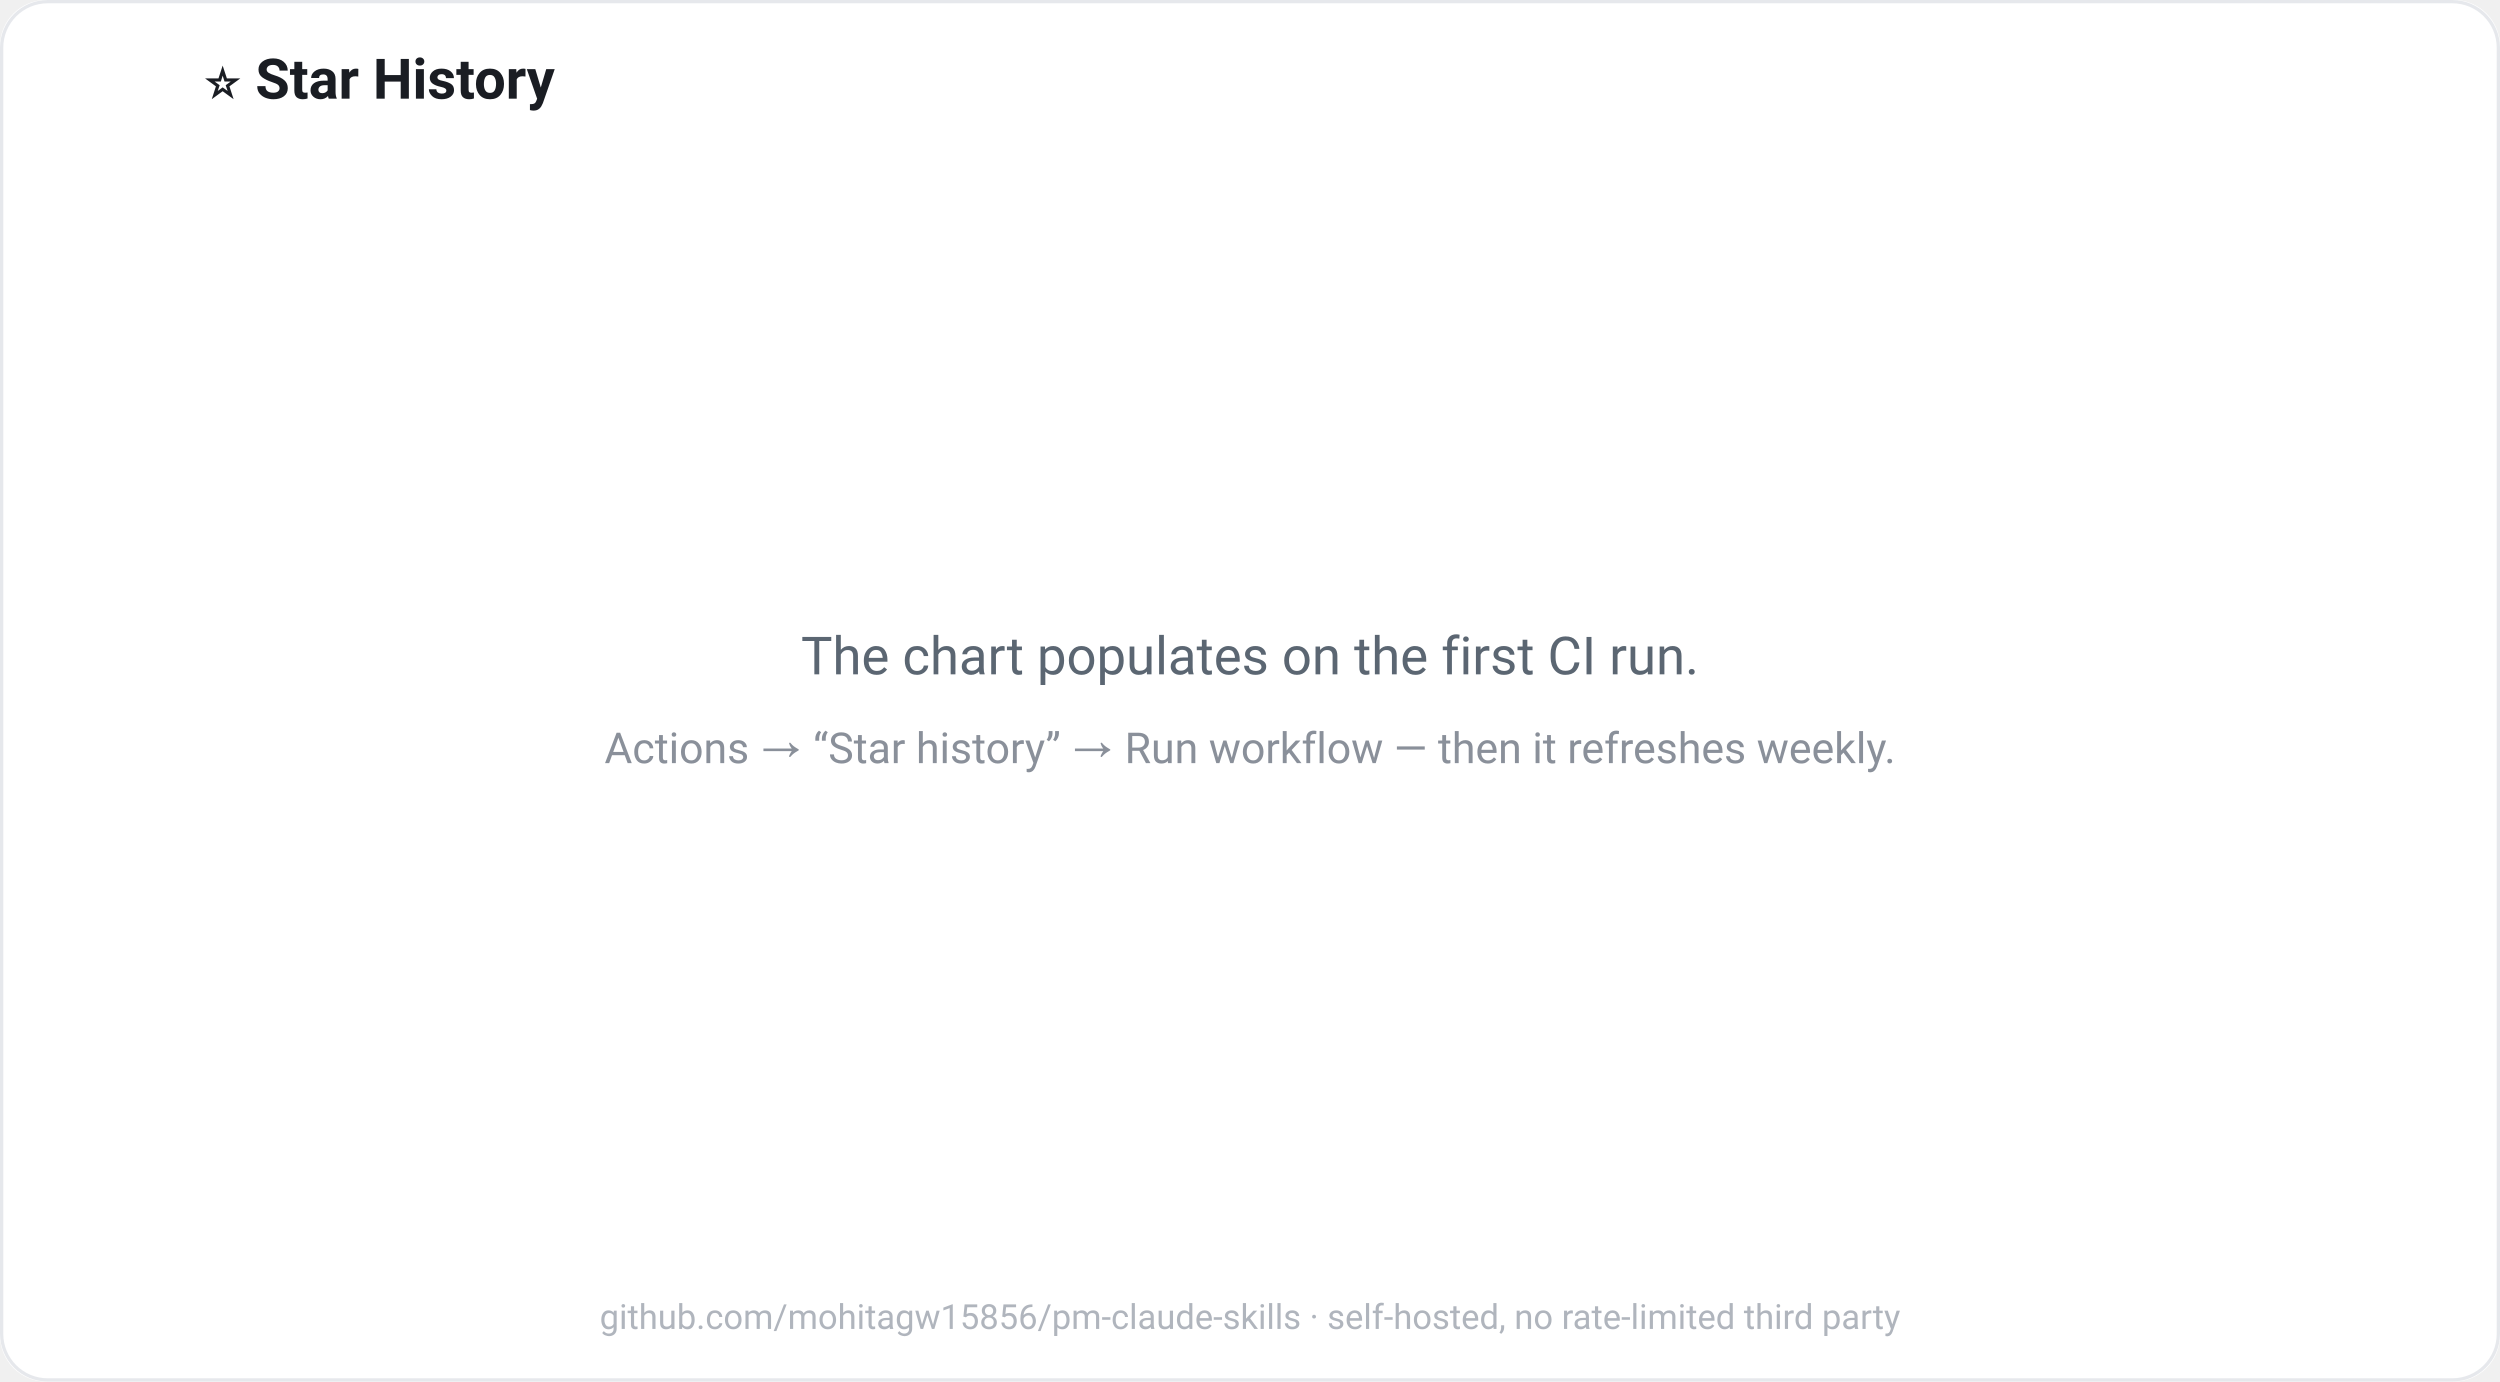
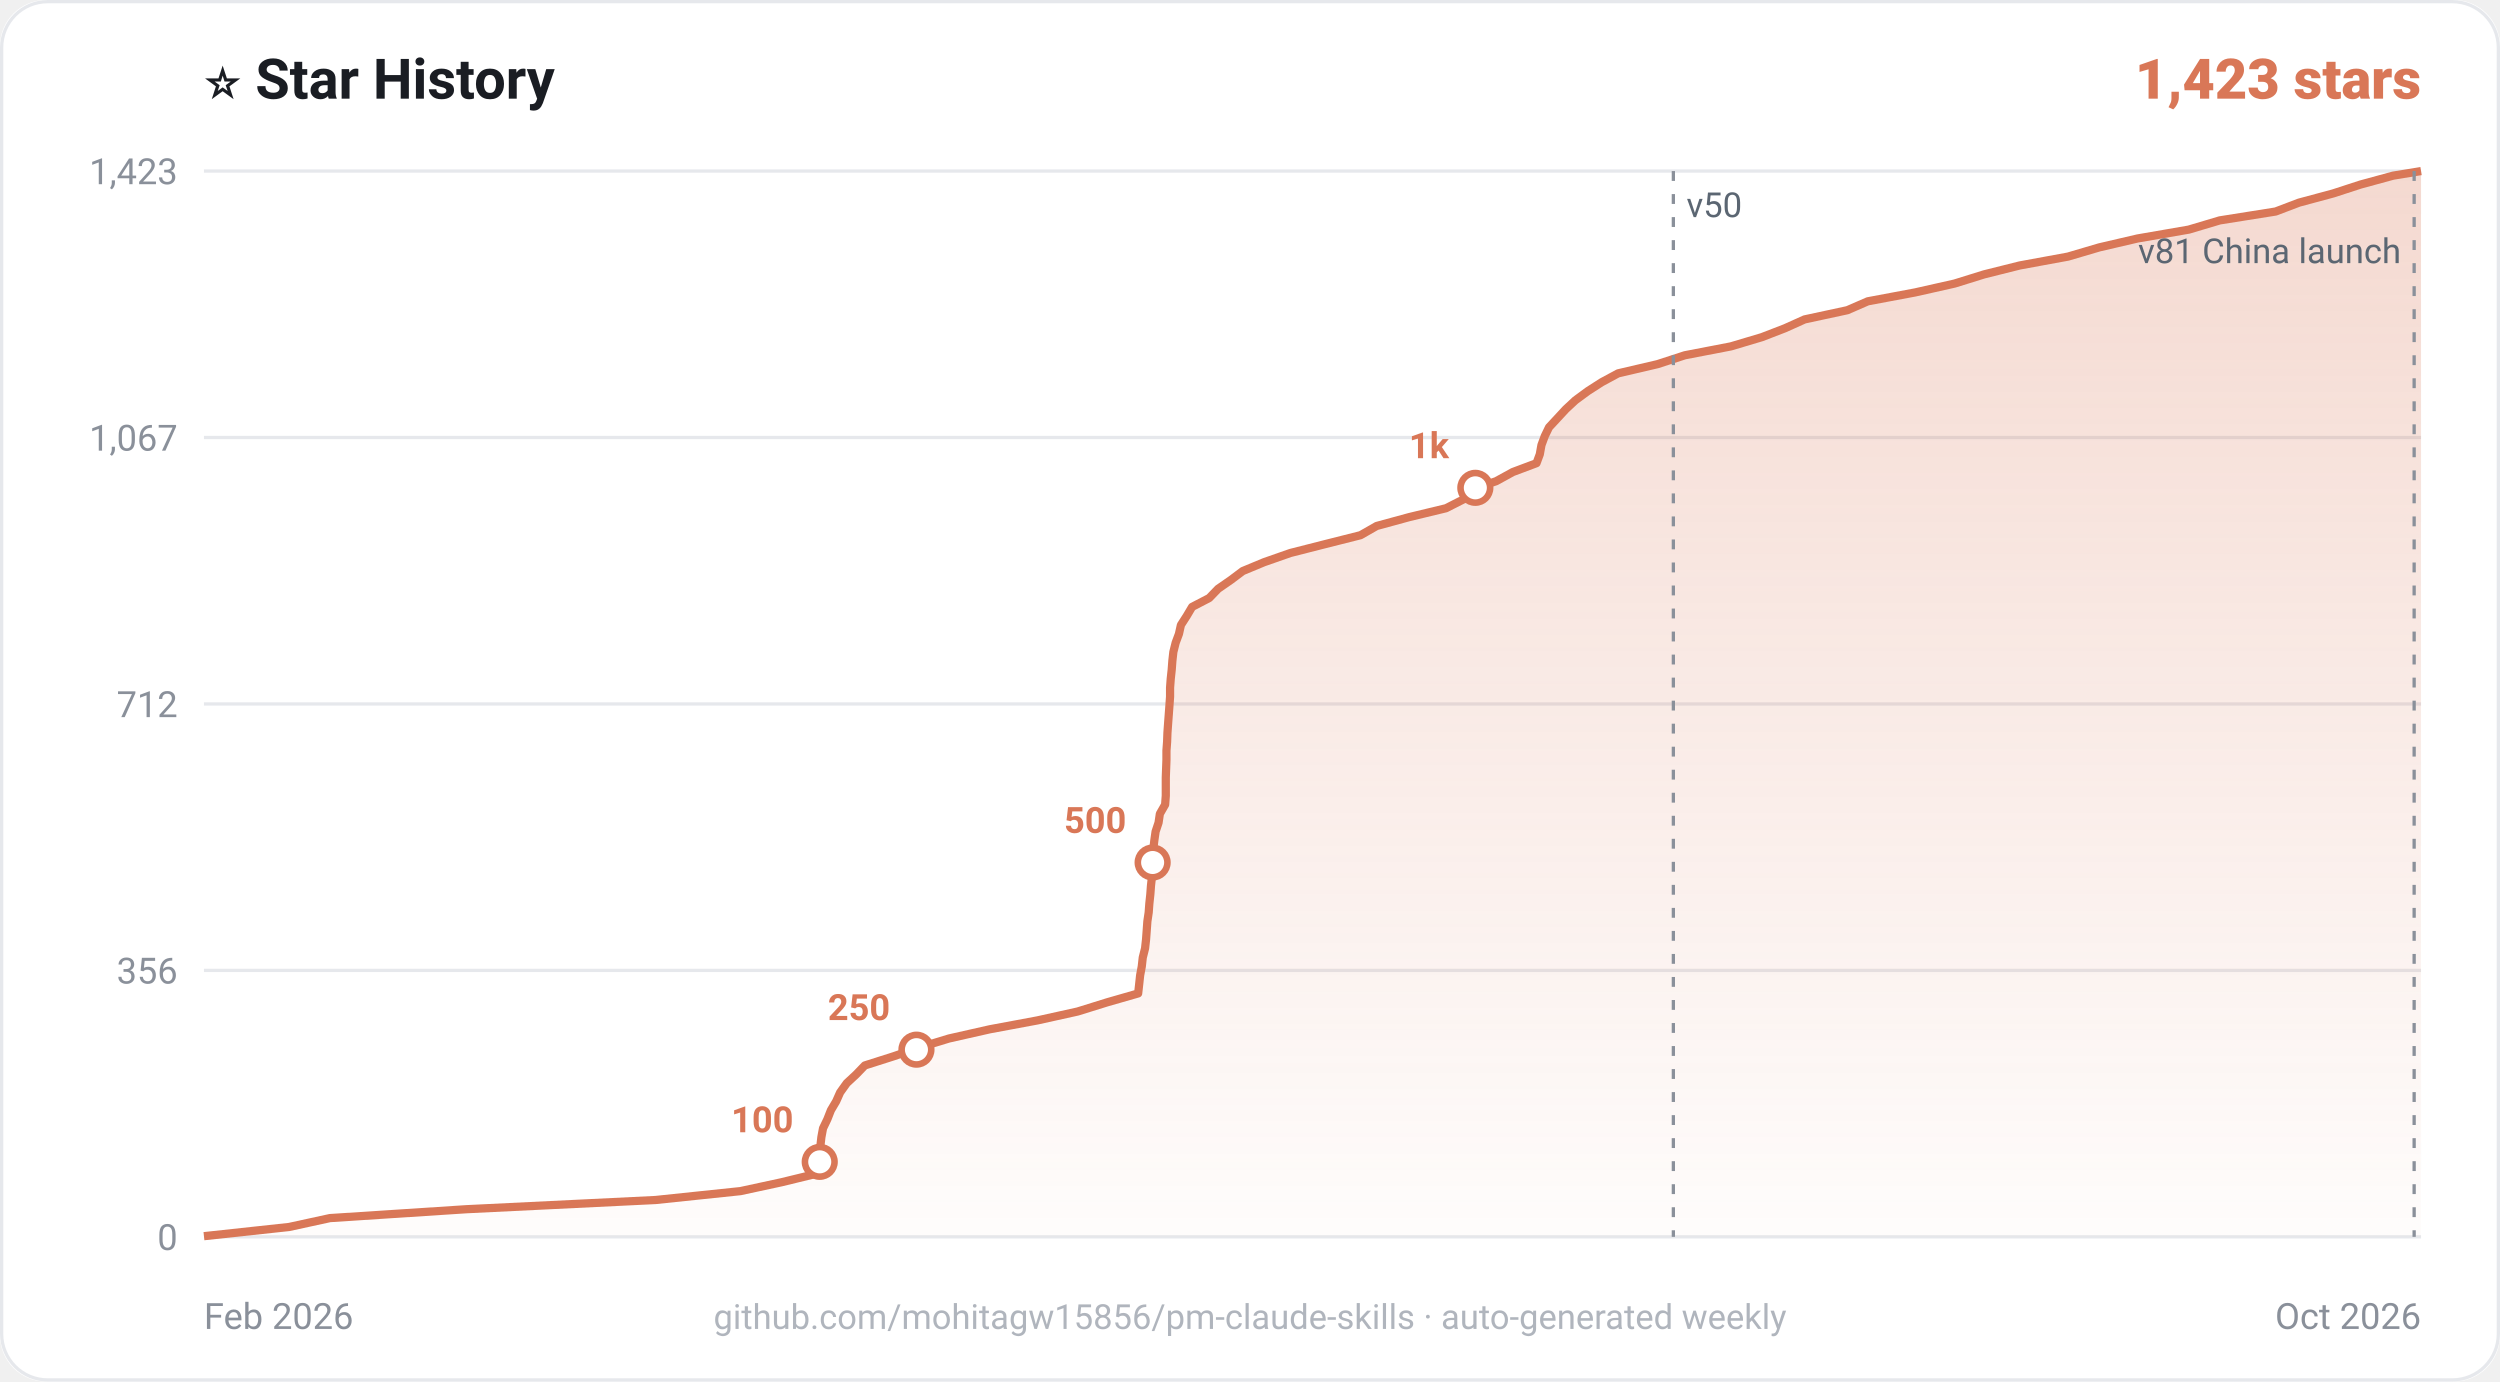
<svg xmlns="http://www.w3.org/2000/svg" viewBox="0 0 760 420" width="760" height="420" font-family="-apple-system,Segoe UI,Roboto,Helvetica,Arial,sans-serif">
  <rect width="760" height="420" rx="14" fill="#ffffff" />
  <rect x="0.5" y="0.5" width="759" height="419" rx="14" fill="none" stroke="#e6e8ec" />
  <text x="62" y="30" font-size="17" font-weight="700" fill="#1a1d23">⭐ Star History</text>
-   <text x="380" y="205" text-anchor="middle" font-size="16" fill="#5b6672">The chart populates on the first CI run.</text>
-   <text x="380" y="232" text-anchor="middle" font-size="13" fill="#8a909a">Actions → “Star history” → Run workflow — then it refreshes weekly.</text>
-   <text x="380" y="404" text-anchor="middle" font-size="10.5" fill="#b0b5bd">github.com/mohitagw15856/pm-claude-skills · self-hosted, no rate-limited third party</text>
+   <text x="736" y="30" text-anchor="end" font-size="17" font-weight="800" fill="#d97757">1,423 stars</text>
+   <line x1="62" y1="376.0" x2="736" y2="376.0" stroke="#e6e8ec" stroke-width="1" />
+   <line x1="62" y1="295.0" x2="736" y2="295.0" stroke="#e6e8ec" stroke-width="1" />
+   <line x1="62" y1="214.0" x2="736" y2="214.0" stroke="#e6e8ec" stroke-width="1" />
+   <line x1="62" y1="133.0" x2="736" y2="133.0" stroke="#e6e8ec" stroke-width="1" />
+   <line x1="62" y1="52.0" x2="736" y2="52.0" stroke="#e6e8ec" stroke-width="1" />
+   <defs>
+     <linearGradient id="g" x1="0" y1="0" x2="0" y2="1">
+       <stop offset="0" stop-color="#d97757" stop-opacity="0.28" />
+       <stop offset="1" stop-color="#d97757" stop-opacity="0.02" />
+     </linearGradient>
+   </defs>
+   <path d="M62.0,375.8L87.9,373.0L100.3,370.3L141.8,367.6L199.3,364.8L225.1,362.1L237.6,359.4L249.1,356.6L249.2,353.9L249.2,351.2L249.4,348.4L249.7,345.7L250.2,343.0L251.5,340.3L252.6,337.5L254.2,334.8L255.4,332.1L257.4,329.3L260.3,326.6L262.9,323.9L271.7,321.1L279.6,318.4L288.5,315.7L300.9,312.9L315.4,310.2L327.6,307.5L336.6,304.7L346.0,302.0L346.3,299.3L346.6,296.5L347.1,293.8L347.4,291.1L348.1,288.3L348.4,285.6L348.6,282.9L348.8,280.1L349.2,277.4L349.4,274.7L349.7,271.9L349.9,269.2L350.2,266.5L350.3,263.7L350.4,261.0L350.6,258.3L350.9,255.6L351.3,252.8L352.2,250.1L352.6,247.4L354.2,244.6L354.4,241.9L354.4,239.2L354.4,236.4L354.5,233.7L354.6,231.0L354.6,228.2L354.8,225.5L354.9,222.8L355.1,220.0L355.3,217.3L355.5,214.6L355.7,211.8L355.7,209.1L355.9,206.4L356.2,203.6L356.4,200.9L356.7,198.2L357.4,195.4L358.4,192.7L359.0,190.0L360.8,187.2L362.4,184.5L367.6,181.8L370.3,179.0L374.2,176.3L377.8,173.6L384.3,170.9L392.3,168.1L402.9,165.4L413.6,162.7L418.5,159.9L428.4,157.2L439.6,154.5L445.1,151.7L446.6,149.0L454.8,146.3L459.9,143.5L467.1,140.8L468.1,138.1L468.6,135.3L469.6,132.6L470.9,129.9L473.5,127.1L476.0,124.4L478.9,121.7L482.7,118.9L486.9,116.2L491.9,113.5L503.9,110.7L512.2,108.0L526.2,105.3L535.6,102.5L542.6,99.8L548.6,97.1L561.6,94.3L567.8,91.6L582.2,88.9L594.2,86.2L603.2,83.4L614.0,80.7L628.7,78.0L638.2,75.2L649.8,72.5L665.4,69.8L674.8,67.0L691.8,64.3L698.9,61.6L709.3,58.8L717.6,56.1L727.5,53.4L736.0,52.0L736.0,376.0L62,376.0Z" fill="url(#g)" />
+   <path d="M62.0,375.8L87.9,373.0L100.3,370.3L141.8,367.6L199.3,364.8L225.1,362.1L237.6,359.4L249.1,356.6L249.2,353.9L249.2,351.2L249.4,348.4L249.7,345.7L250.2,343.0L251.5,340.3L252.6,337.5L254.2,334.8L255.4,332.1L257.4,329.3L260.3,326.6L262.9,323.9L271.7,321.1L279.6,318.4L288.5,315.7L300.9,312.9L315.4,310.2L327.6,307.5L336.6,304.7L346.0,302.0L346.3,299.3L346.6,296.5L347.1,293.8L347.4,291.1L348.1,288.3L348.4,285.6L348.6,282.9L348.8,280.1L349.2,277.4L349.4,274.7L349.7,271.9L349.9,269.2L350.2,266.5L350.3,263.7L350.4,261.0L350.6,258.3L350.9,255.6L351.3,252.8L352.2,250.1L352.6,247.4L354.2,244.6L354.4,241.9L354.4,239.2L354.4,236.4L354.5,233.7L354.6,231.0L354.6,228.2L354.8,225.5L354.9,222.8L355.1,220.0L355.3,217.3L355.5,214.6L355.7,211.8L355.7,209.1L355.9,206.4L356.2,203.6L356.4,200.9L356.7,198.2L357.4,195.4L358.4,192.7L359.0,190.0L360.8,187.2L362.4,184.5L367.6,181.8L370.3,179.0L374.2,176.3L377.8,173.6L384.3,170.9L392.3,168.1L402.9,165.4L413.6,162.7L418.5,159.9L428.4,157.2L439.6,154.5L445.1,151.7L446.6,149.0L454.8,146.3L459.9,143.5L467.1,140.8L468.1,138.1L468.6,135.3L469.6,132.6L470.9,129.9L473.5,127.1L476.0,124.4L478.9,121.7L482.7,118.9L486.9,116.2L491.9,113.5L503.9,110.7L512.2,108.0L526.2,105.3L535.6,102.5L542.6,99.8L548.6,97.1L561.6,94.3L567.8,91.6L582.2,88.9L594.2,86.2L603.2,83.4L614.0,80.7L628.7,78.0L638.2,75.2L649.8,72.5L665.4,69.8L674.8,67.0L691.8,64.3L698.9,61.6L709.3,58.8L717.6,56.1L727.5,53.4L736.0,52.0" fill="none" stroke="#d97757" stroke-width="2.5" stroke-linejoin="round" />
+   <circle cx="249.2" cy="353.2" r="4.5" fill="#ffffff" stroke="#d97757" stroke-width="2" />
+   <text x="241.2" y="344.2" text-anchor="end" font-size="11" font-weight="700" fill="#d97757">100</text>
+   <circle cx="278.6" cy="319.1" r="4.5" fill="#ffffff" stroke="#d97757" stroke-width="2" />
+   <text x="270.6" y="310.1" text-anchor="end" font-size="11" font-weight="700" fill="#d97757">250</text>
+   <circle cx="350.4" cy="262.2" r="4.5" fill="#ffffff" stroke="#d97757" stroke-width="2" />
+   <text x="342.4" y="253.2" text-anchor="end" font-size="11" font-weight="700" fill="#d97757">500</text>
+   <circle cx="448.5" cy="148.3" r="4.5" fill="#ffffff" stroke="#d97757" stroke-width="2" />
+   <text x="440.5" y="139.3" text-anchor="end" font-size="11" font-weight="700" fill="#d97757">1k</text>
+   <line x1="508.7" y1="52" x2="508.7" y2="376" stroke="#8a909a" stroke-width="1" stroke-dasharray="3 4" />
+   <text x="512.7" y="66" text-anchor="start" font-size="10.5" fill="#5b6672">v50</text>
+   <line x1="733.9" y1="52" x2="733.9" y2="376" stroke="#8a909a" stroke-width="1" stroke-dasharray="3 4" />
+   <text x="729.9" y="80" text-anchor="end" font-size="10.5" fill="#5b6672">v81 China launch</text>
+   <text x="54" y="380.0" text-anchor="end" font-size="11" fill="#8a909a">0</text>
+   <text x="54" y="299.0" text-anchor="end" font-size="11" fill="#8a909a">356</text>
+   <text x="54" y="218.0" text-anchor="end" font-size="11" fill="#8a909a">712</text>
+   <text x="54" y="137.0" text-anchor="end" font-size="11" fill="#8a909a">1,067</text>
+   <text x="54" y="56.0" text-anchor="end" font-size="11" fill="#8a909a">1,423</text>
+   <text x="62" y="404" font-size="11" fill="#8a909a">Feb 2026</text>
+   <text x="736" y="404" text-anchor="end" font-size="11" fill="#8a909a">Oct 2026</text>
+   <text x="380" y="404" text-anchor="middle" font-size="10.5" fill="#b0b5bd">github.com/mohitagw15856/pm-claude-skills · auto-generated weekly</text>
</svg>
